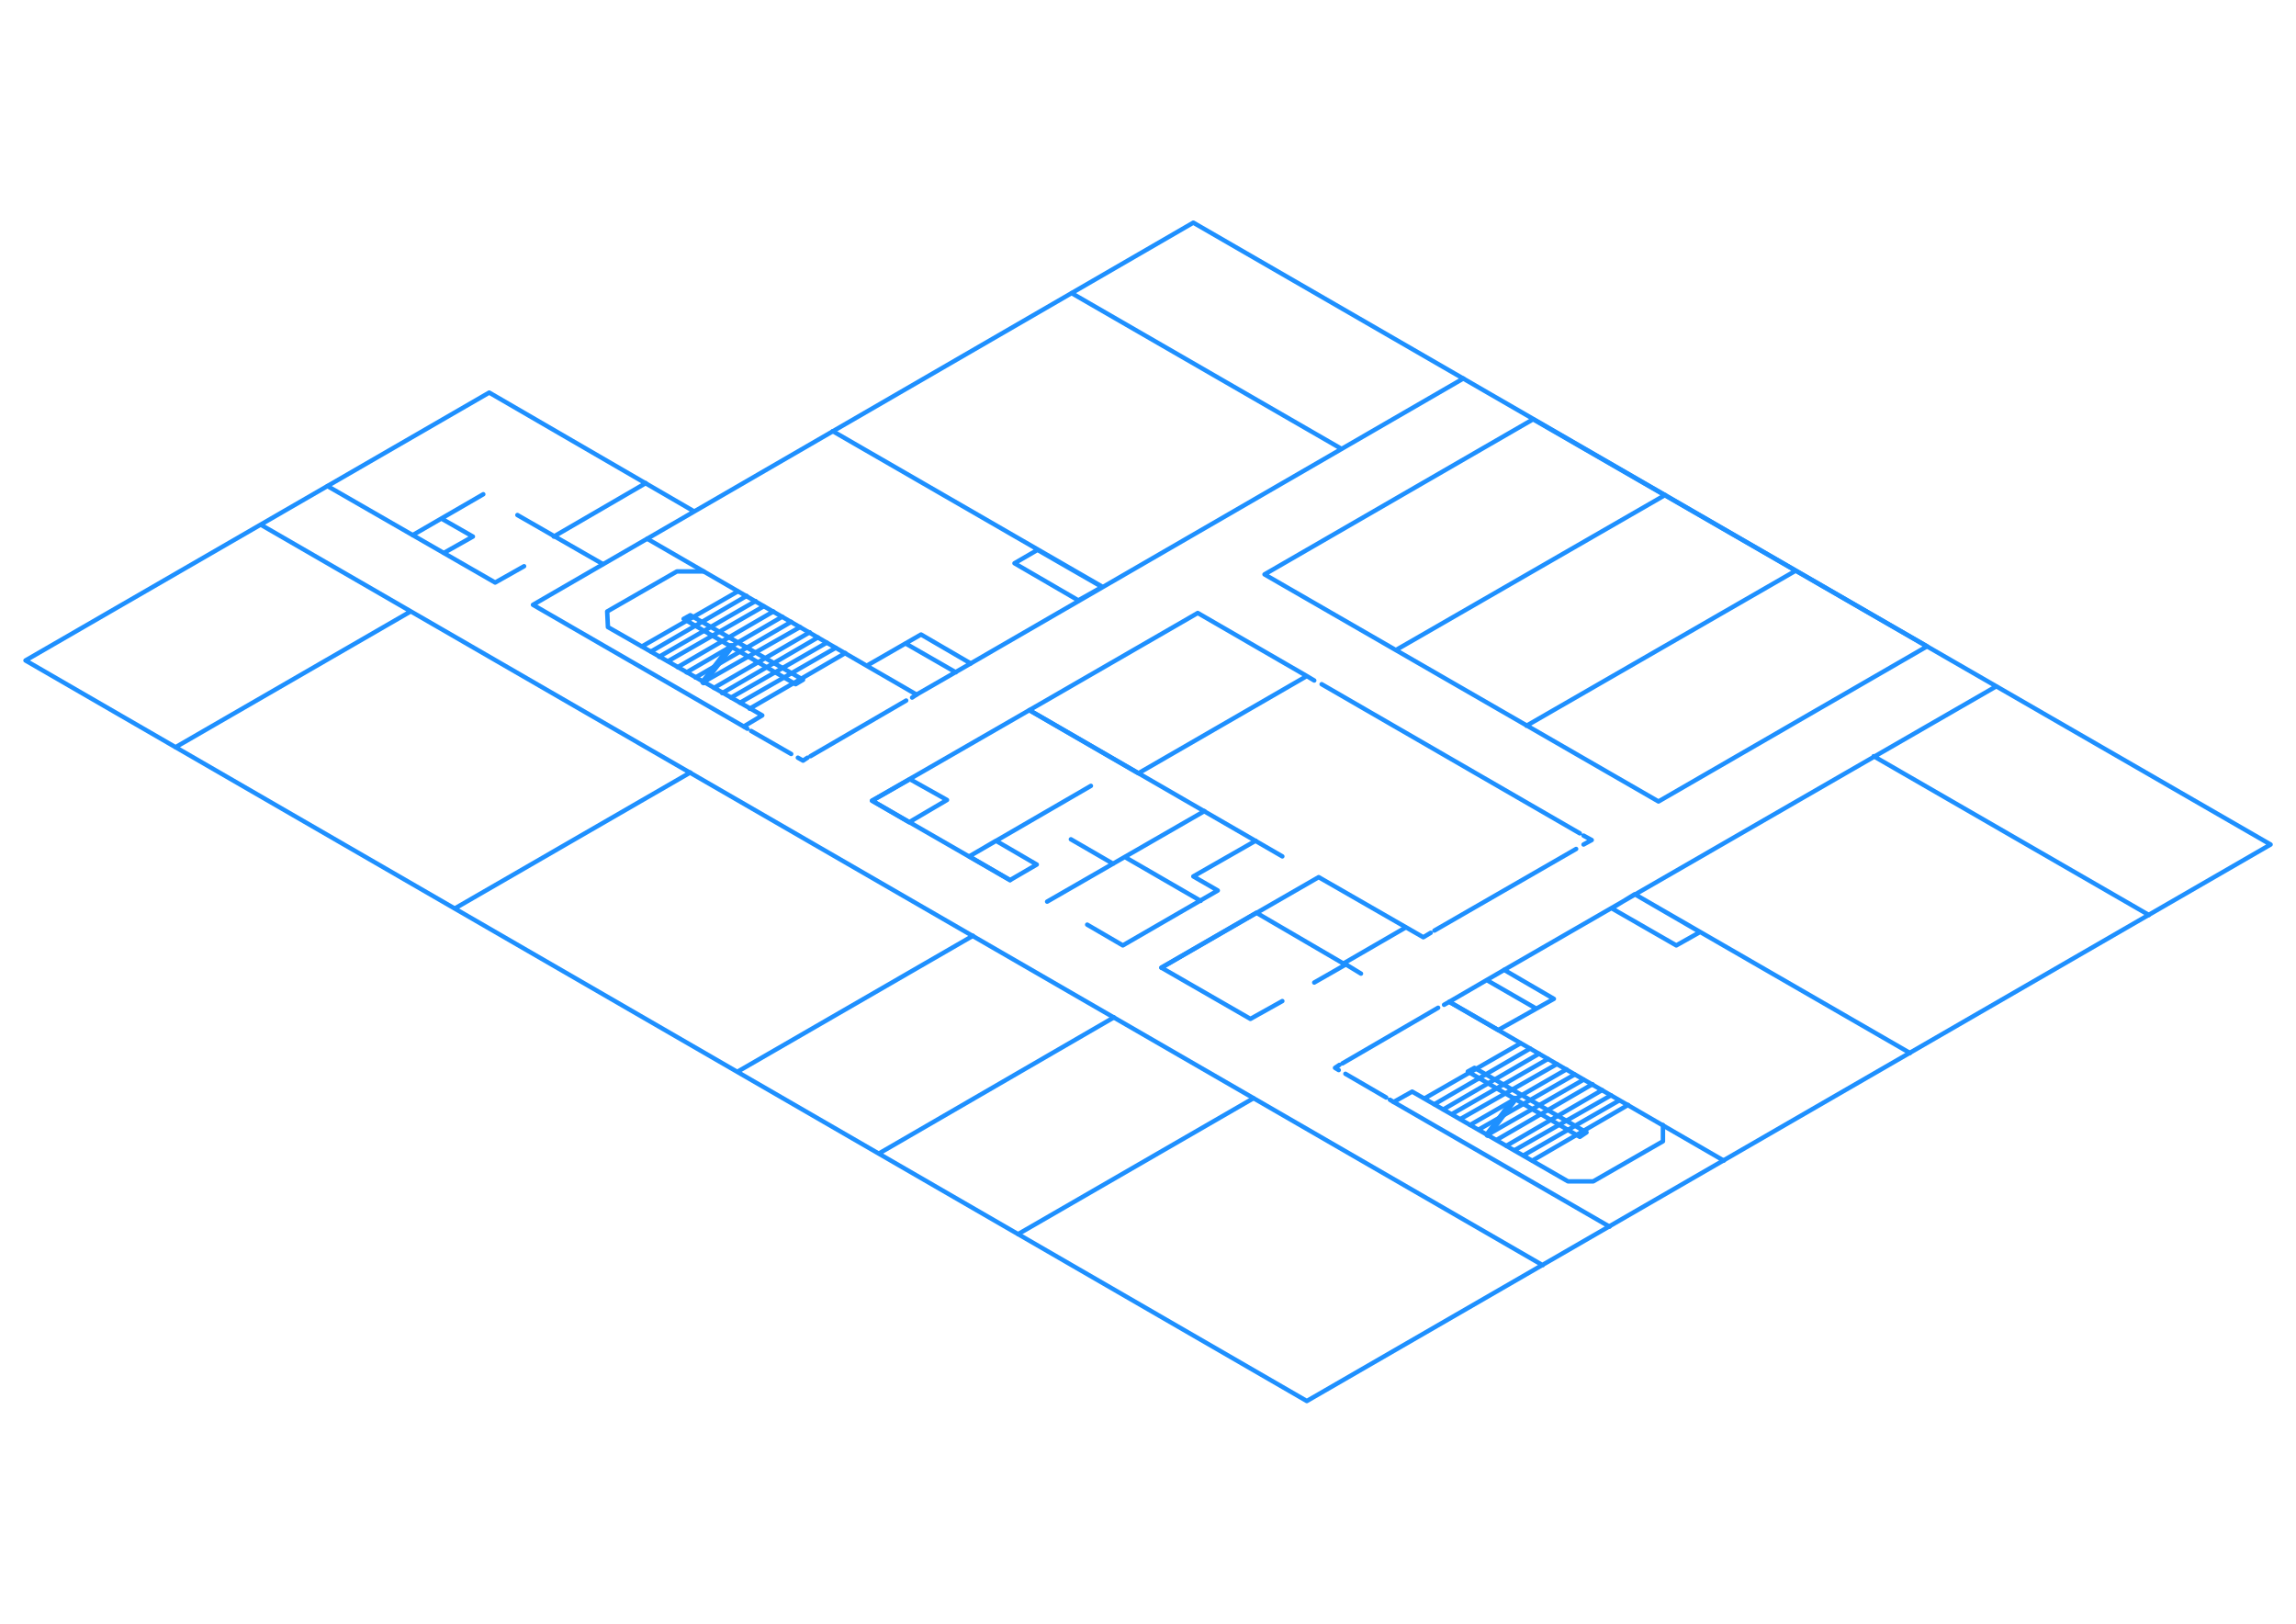
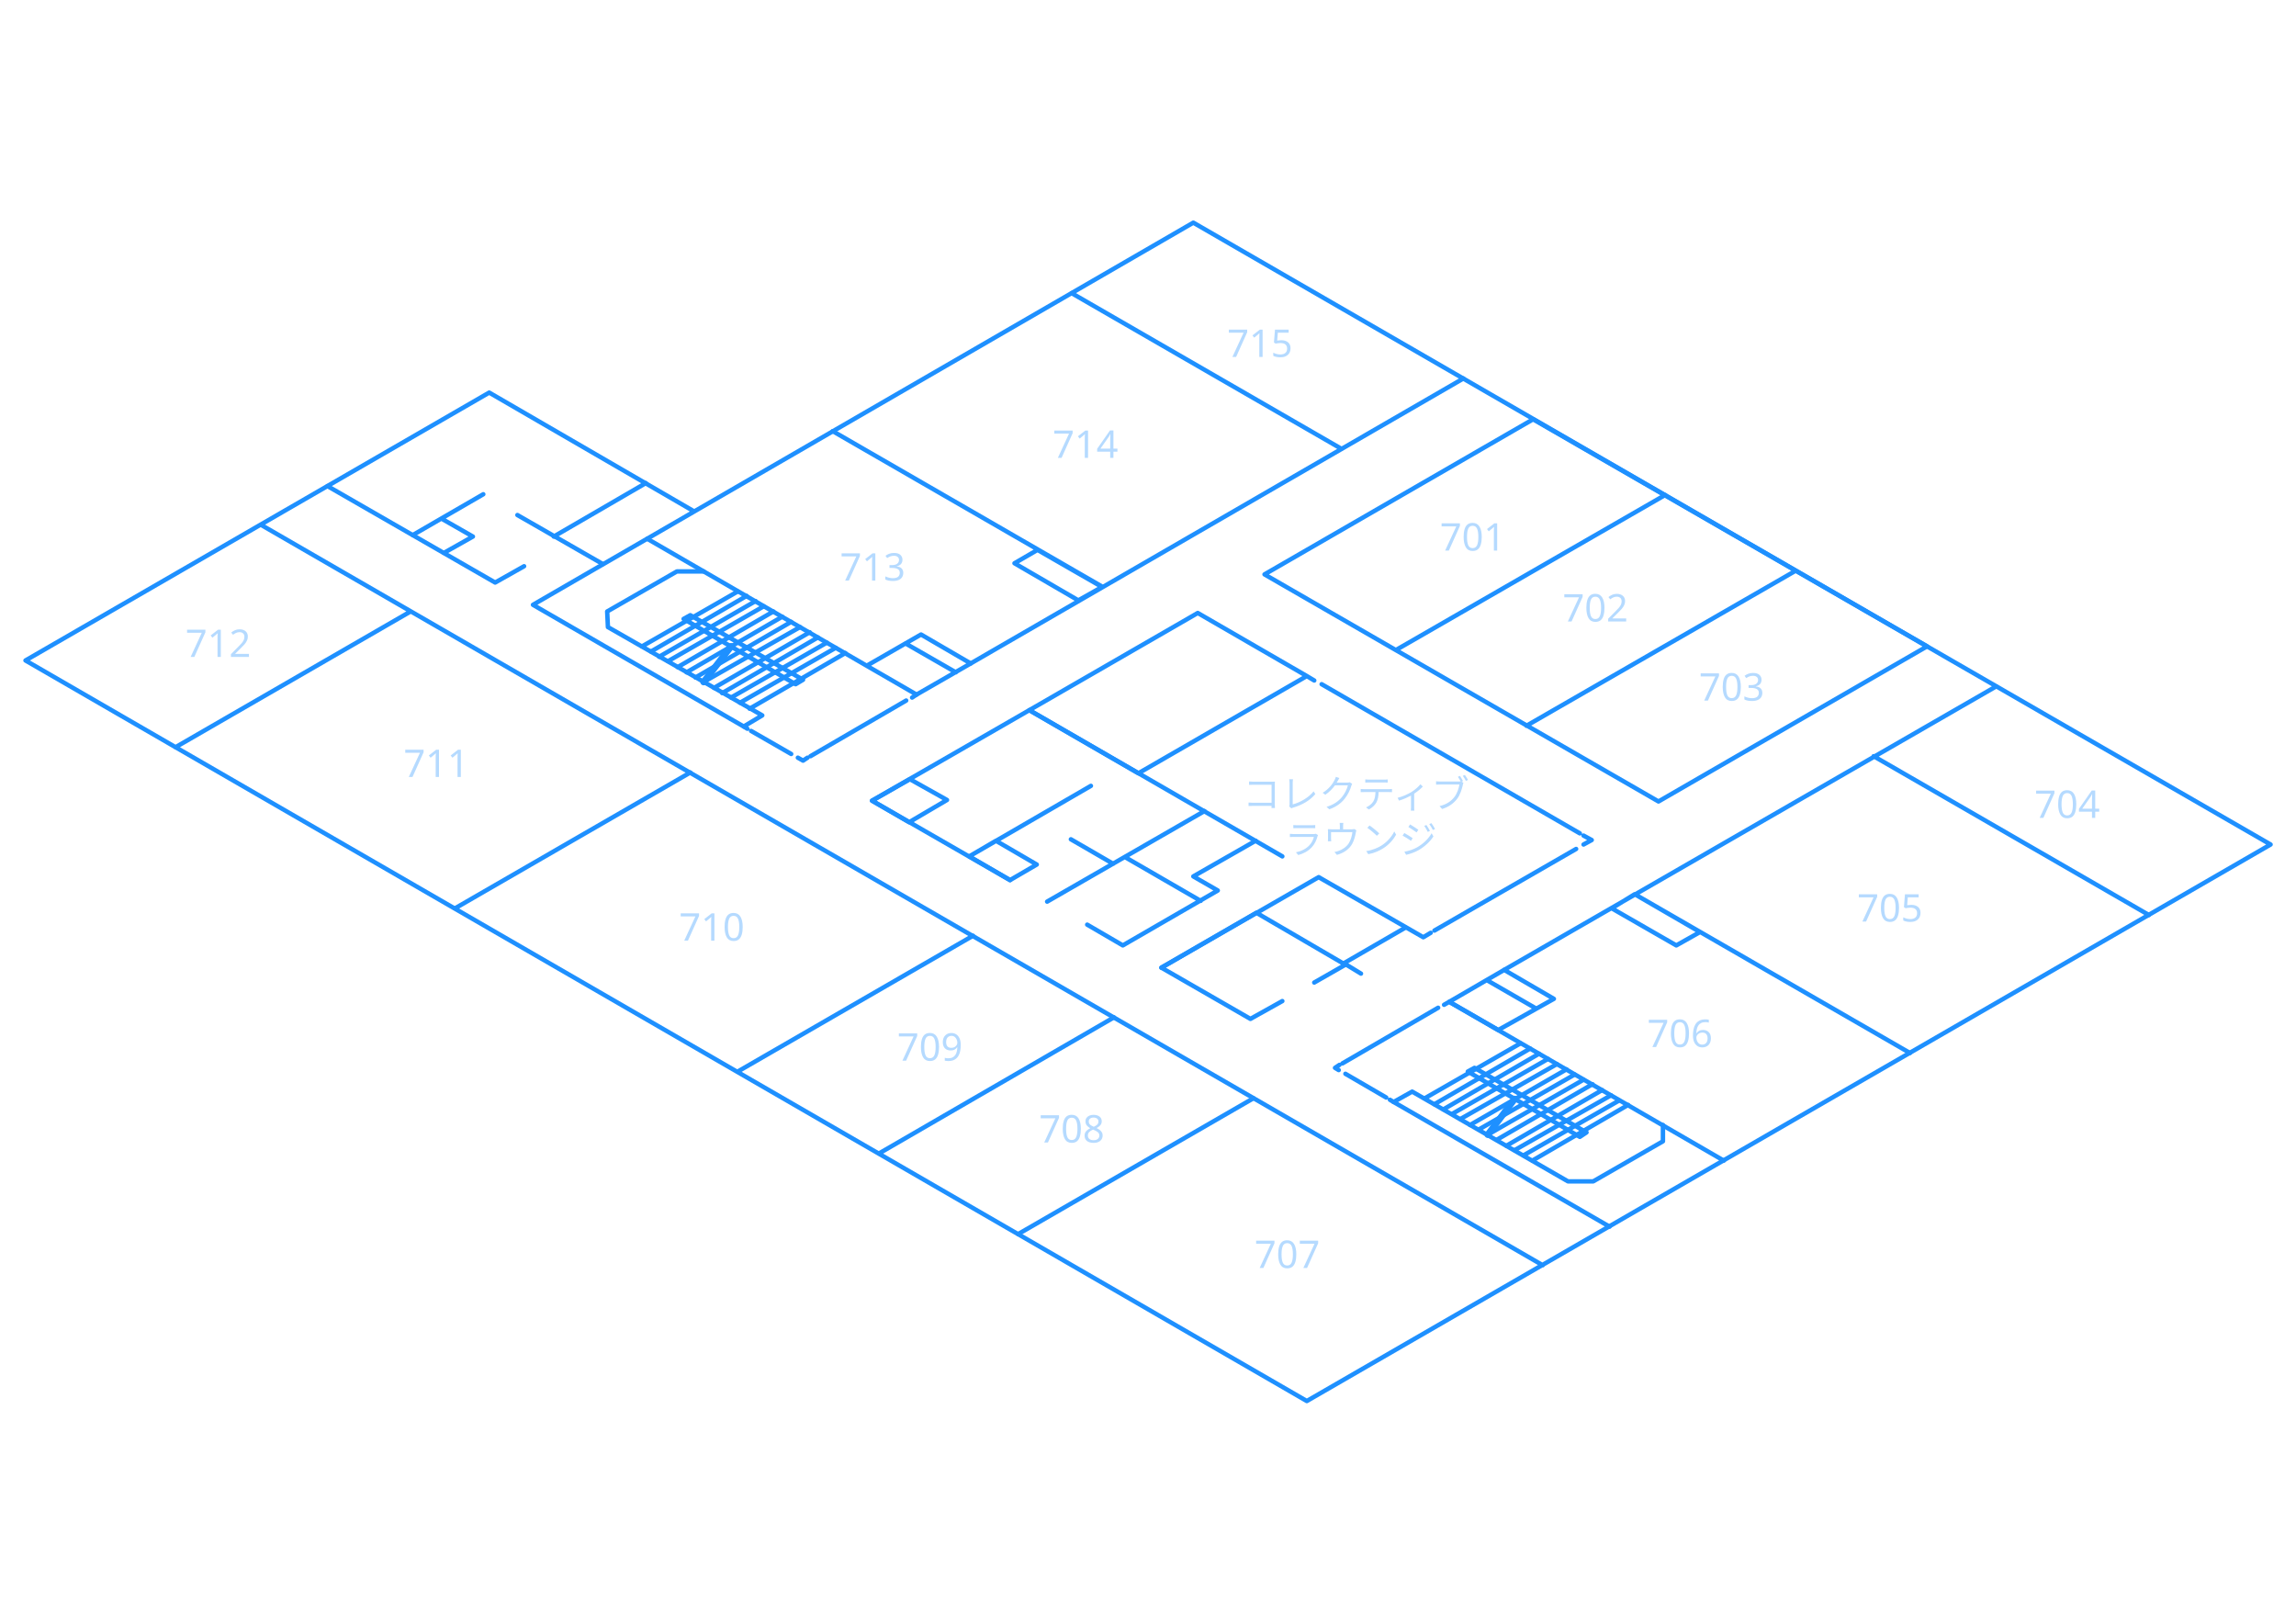
<svg xmlns="http://www.w3.org/2000/svg" id="floor007" data-name="7F" version="1.1" viewBox="0 0 841.89 595.28">
  <defs>
    <clipPath id="clippath">
      <path fill="none" d="M-1797.31 1198.93h3688.69V-930.66h-3688.69v2129.59" />
    </clipPath>
    <clipPath id="clippath-1">
      <path fill="none" d="M8.5 80.84h824.88v433.61H8.5z" />
    </clipPath>
  </defs>
  <g clip-path="url(#clippath)">
    <g fill="none" stroke="#1e90ff" stroke-linecap="round" stroke-linejoin="round" clip-path="url(#clippath-1)">
      <path stroke-width="1.63" d="m254.47 187.46-75.09-43.53L9.35 242.14l469.83 271.5 353.39-204.03-125.96-72.64L437.56 81.63l-242.13 140.1 77.27 44.62 6.8-4.08-56.59-32.37-.27-5.72 25.57-14.69h9.8M565.69 463.86 95.59 192.35M150.55 224.18l-86.24 49.79" />
      <path stroke-width="1.63" d="m590.18 449.71-79.17-45.7 6.8-3.81 57.13 32.91h9.25l25.57-14.69v-5.98M237.33 197.52l98.75 57.13 19.86-11.42-18.22-10.61-19.86 11.42M332 235.88l18.5 10.61" />
      <path stroke-width="1.63" d="m632.07 425.5-100.66-58.22-1.9 1.09M370.36 322.66l-50.6-29.11 57.67-33.19 92.77 53.6M524.61 341.98l-2.72 1.63-38.36-22.03-57.67 33.18" />
      <path stroke-width="1.63" d="m481.9 360.21 11.43-6.53-32.65-19.05-34.82 20.13 32.64 18.78 11.7-6.53M347.24 293.28l-13.6-7.62-13.88 7.89 13.6 7.89 13.88-8.16M365.19 308.24l14.97 8.71-9.8 5.71-14.96-8.7 9.79-5.72M355.4 313.96l44.61-25.85M441.64 297.36l-57.68 33.19M460.41 308.24l-22.85 13.06 8.97 5.17-34.82 20.13-13.06-7.61M412.53 314.23l27.75 16.05M408.18 316.68l-15.51-8.98M336.08 254.65l-1.63 1.09M332.27 256.83l-35.09 20.4M296.09 277.78l-1.63 1.08-1.9-1.08M290.11 276.42l-14.69-8.44M274.06 267.17l-1.36-.82M177.21 181.2l-25.85 14.96M221.01 206.77l-31.29-17.95M161.97 190.18l11.43 6.53-10.61 5.98" />
      <path stroke-width="1.63" d="m192.17 207.59-10.61 5.98-61.48-35.36M569.77 366.19l-18.23-10.61-20.13 11.7 17.96 10.34 20.4-11.43M545.29 359.39l17.95 10.34M527.33 369.46l-35.09 20.4M491.15 390.4l-1.63 1.09 1.36.82M493.33 393.67l14.96 8.7M509.65 403.19l1.36.82M309.97 239.42l-35.1 20.4M306.43 237.51l-35.09 20.13M303.17 235.61l-35.1 20.13M299.9 233.7l-35.09 20.41M296.91 231.8l-35.1 20.4M293.37 229.9l-35.36 20.13 10.06-13.06M270.52 216.84l-35.09 20.13M290.11 227.99l-35.1 20.4M286.84 226.09l-35.09 20.4M283.58 224.18l-35.1 20.41M280.04 222.28l-35.09 20.13M277.05 220.37l-35.37 20.41M273.78 218.47l-35.09 20.4" />
      <path stroke-width="1.63" d="m291.74 250.84-41.08-23.94 2.45-1.36 41.35 23.67-2.72 1.63" />
      <path stroke-width="2.45" d="m258.01 250.03 10.06-13.06" />
      <path stroke-width="1.63" d="m596.98 405.09-35.1 20.41M593.71 403.46l-35.09 20.13M590.72 401.56l-35.37 20.13M587.45 399.65l-35.09 20.41M583.92 397.48l-35.1 20.4M580.65 395.84l-35.09 20.14 9.79-13.06M557.53 382.51l-35.09 20.14M577.39 393.94l-35.1 20.13M574.4 392.04l-35.37 20.4M570.86 390.13l-35.37 20.13M567.6 388.23l-35.1 20.13M564.33 386.32l-35.09 20.41M561.07 384.42l-35.1 20.4" />
      <path stroke-width="1.63" d="m579.29 416.79-41.08-23.94 2.45-1.36 41.08 23.67-2.45 1.63" />
      <path stroke-width="2.45" d="m545.56 415.98 9.79-13.06" />
      <path stroke-width="1.63" d="m356.76 343.07-86.24 49.78M408.45 372.99l-85.97 49.79M459.59 402.65l-86.24 49.78M203.05 196.71l33.74-19.59M706.61 236.97l-144.46-83.25-98.48 56.86 144.46 83.25 98.48-56.86M731.91 251.66 551.54 355.58M536.58 138.76 355.94 243.23M479.18 247.85l-39.99-23.12-61.76 35.63 40 23.13 61.75-35.64M305.34 158.07l99.03 57.13M392.94 107.47l99.03 57.13M599.42 327.83l100.93 58.22M687.02 277.23l100.93 58.22M371.99 206.5l23.4 13.6 8.71-4.9-23.67-13.6-8.44 4.9M590.99 333l23.67 13.6 8.7-4.89-23.94-13.88-8.43 5.17M479.18 247.85l2.72 1.63M484.62 250.84l94.67 54.68M580.65 306.34l3 1.63-3 1.64M577.93 311.24l-51.96 29.92M499.04 356.94l-6.26-3.81 22.58-13.06M253.11 283.22 166.87 333M610.58 181.47l-98.75 56.86M658.46 209.22l-98.75 56.86" />
    </g>
  </g>
+   <g id="room-labels" font-family="sans-serif" font-size="14" fill="#b5daff" text-anchor="middle" dominant-baseline="middle">
+     <text x="540" y="197">701</text>
+     <text x="585" y="223">702</text>
+     <text x="635" y="252">703</text>
+     <text x="758" y="295">704</text>
+     <text x="693" y="333">705</text>
+     <text x="616" y="379">706</text>
+     <text x="472" y="460">707</text>
+     <text x="393" y="414">708</text>
+     <text x="341" y="384">709</text>
+     <text x="261" y="340">710</text>
+     <text x="160" y="280">711</text>
+     <text x="80" y="236">712</text>
+     <text x="320" y="208">713</text>
+     <text x="398" y="163">714</text>
+     <text x="462" y="126">715</text>
+     <text x="499" y="308">
+       <tspan x="499" dy="-1.2em">コレクティブ</tspan>
+       <tspan x="499" dy="1.2em">ラウンジ</tspan>
+     </text>
+   </g>
</svg>
